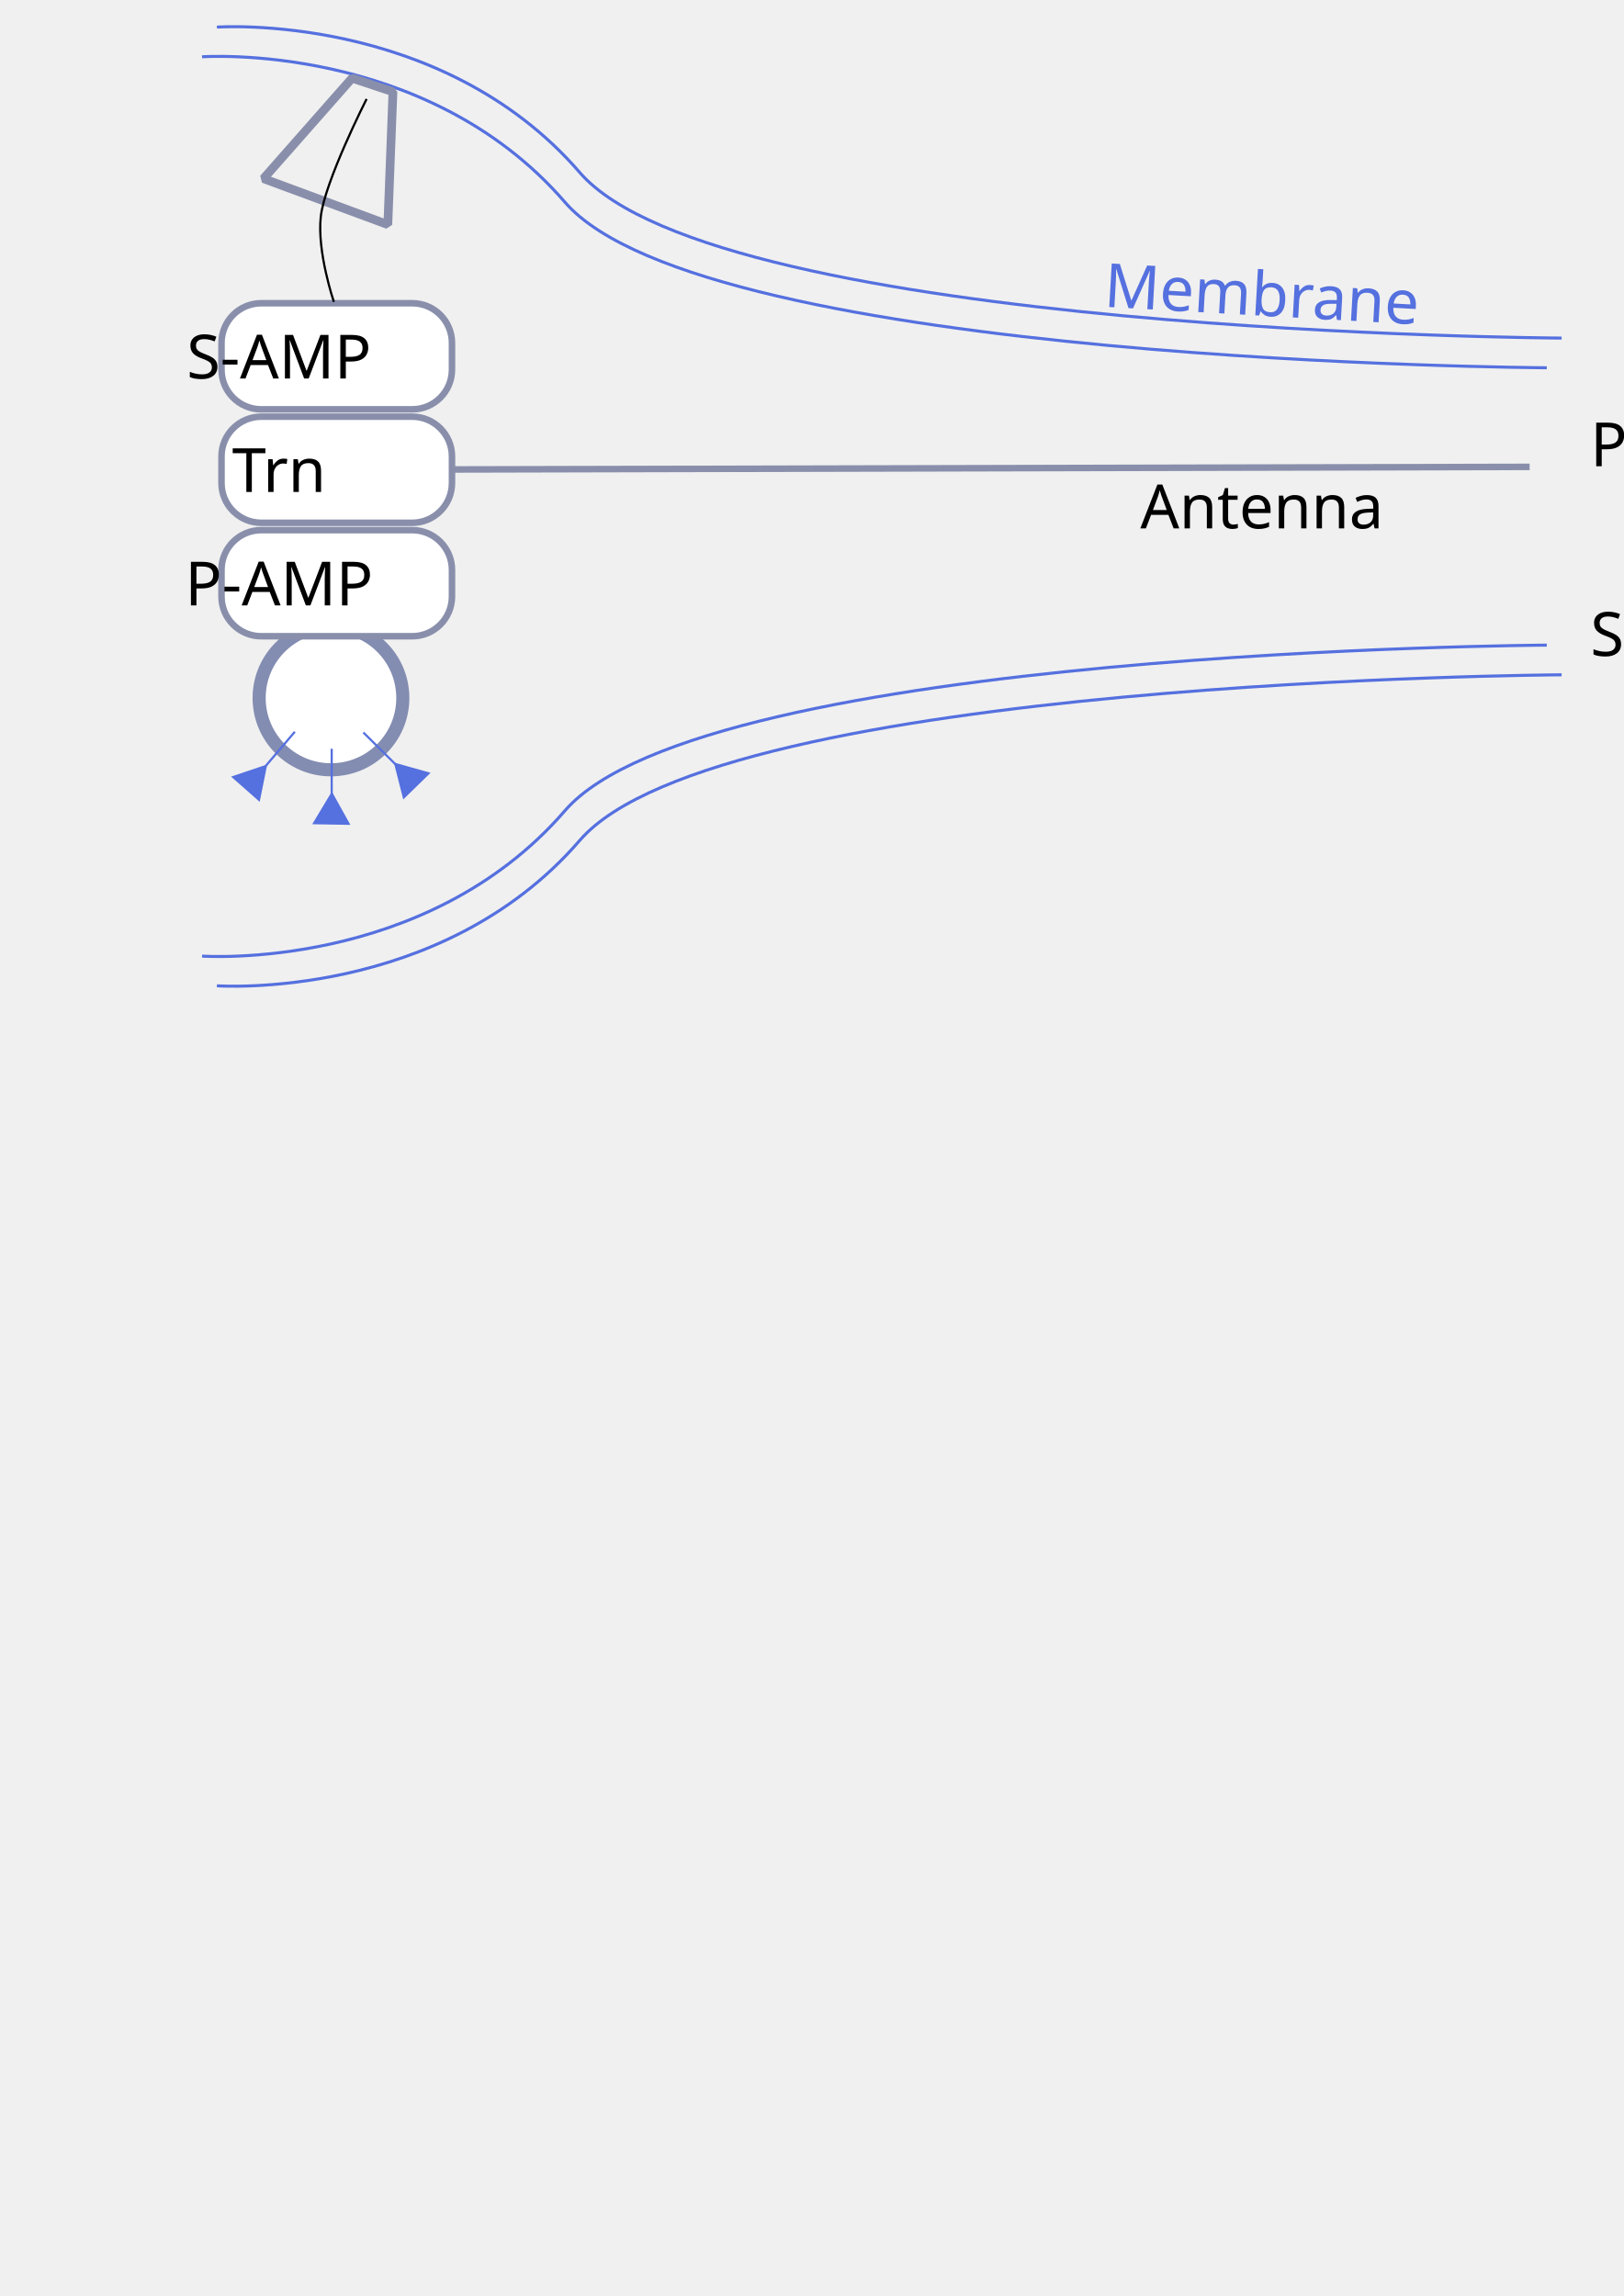
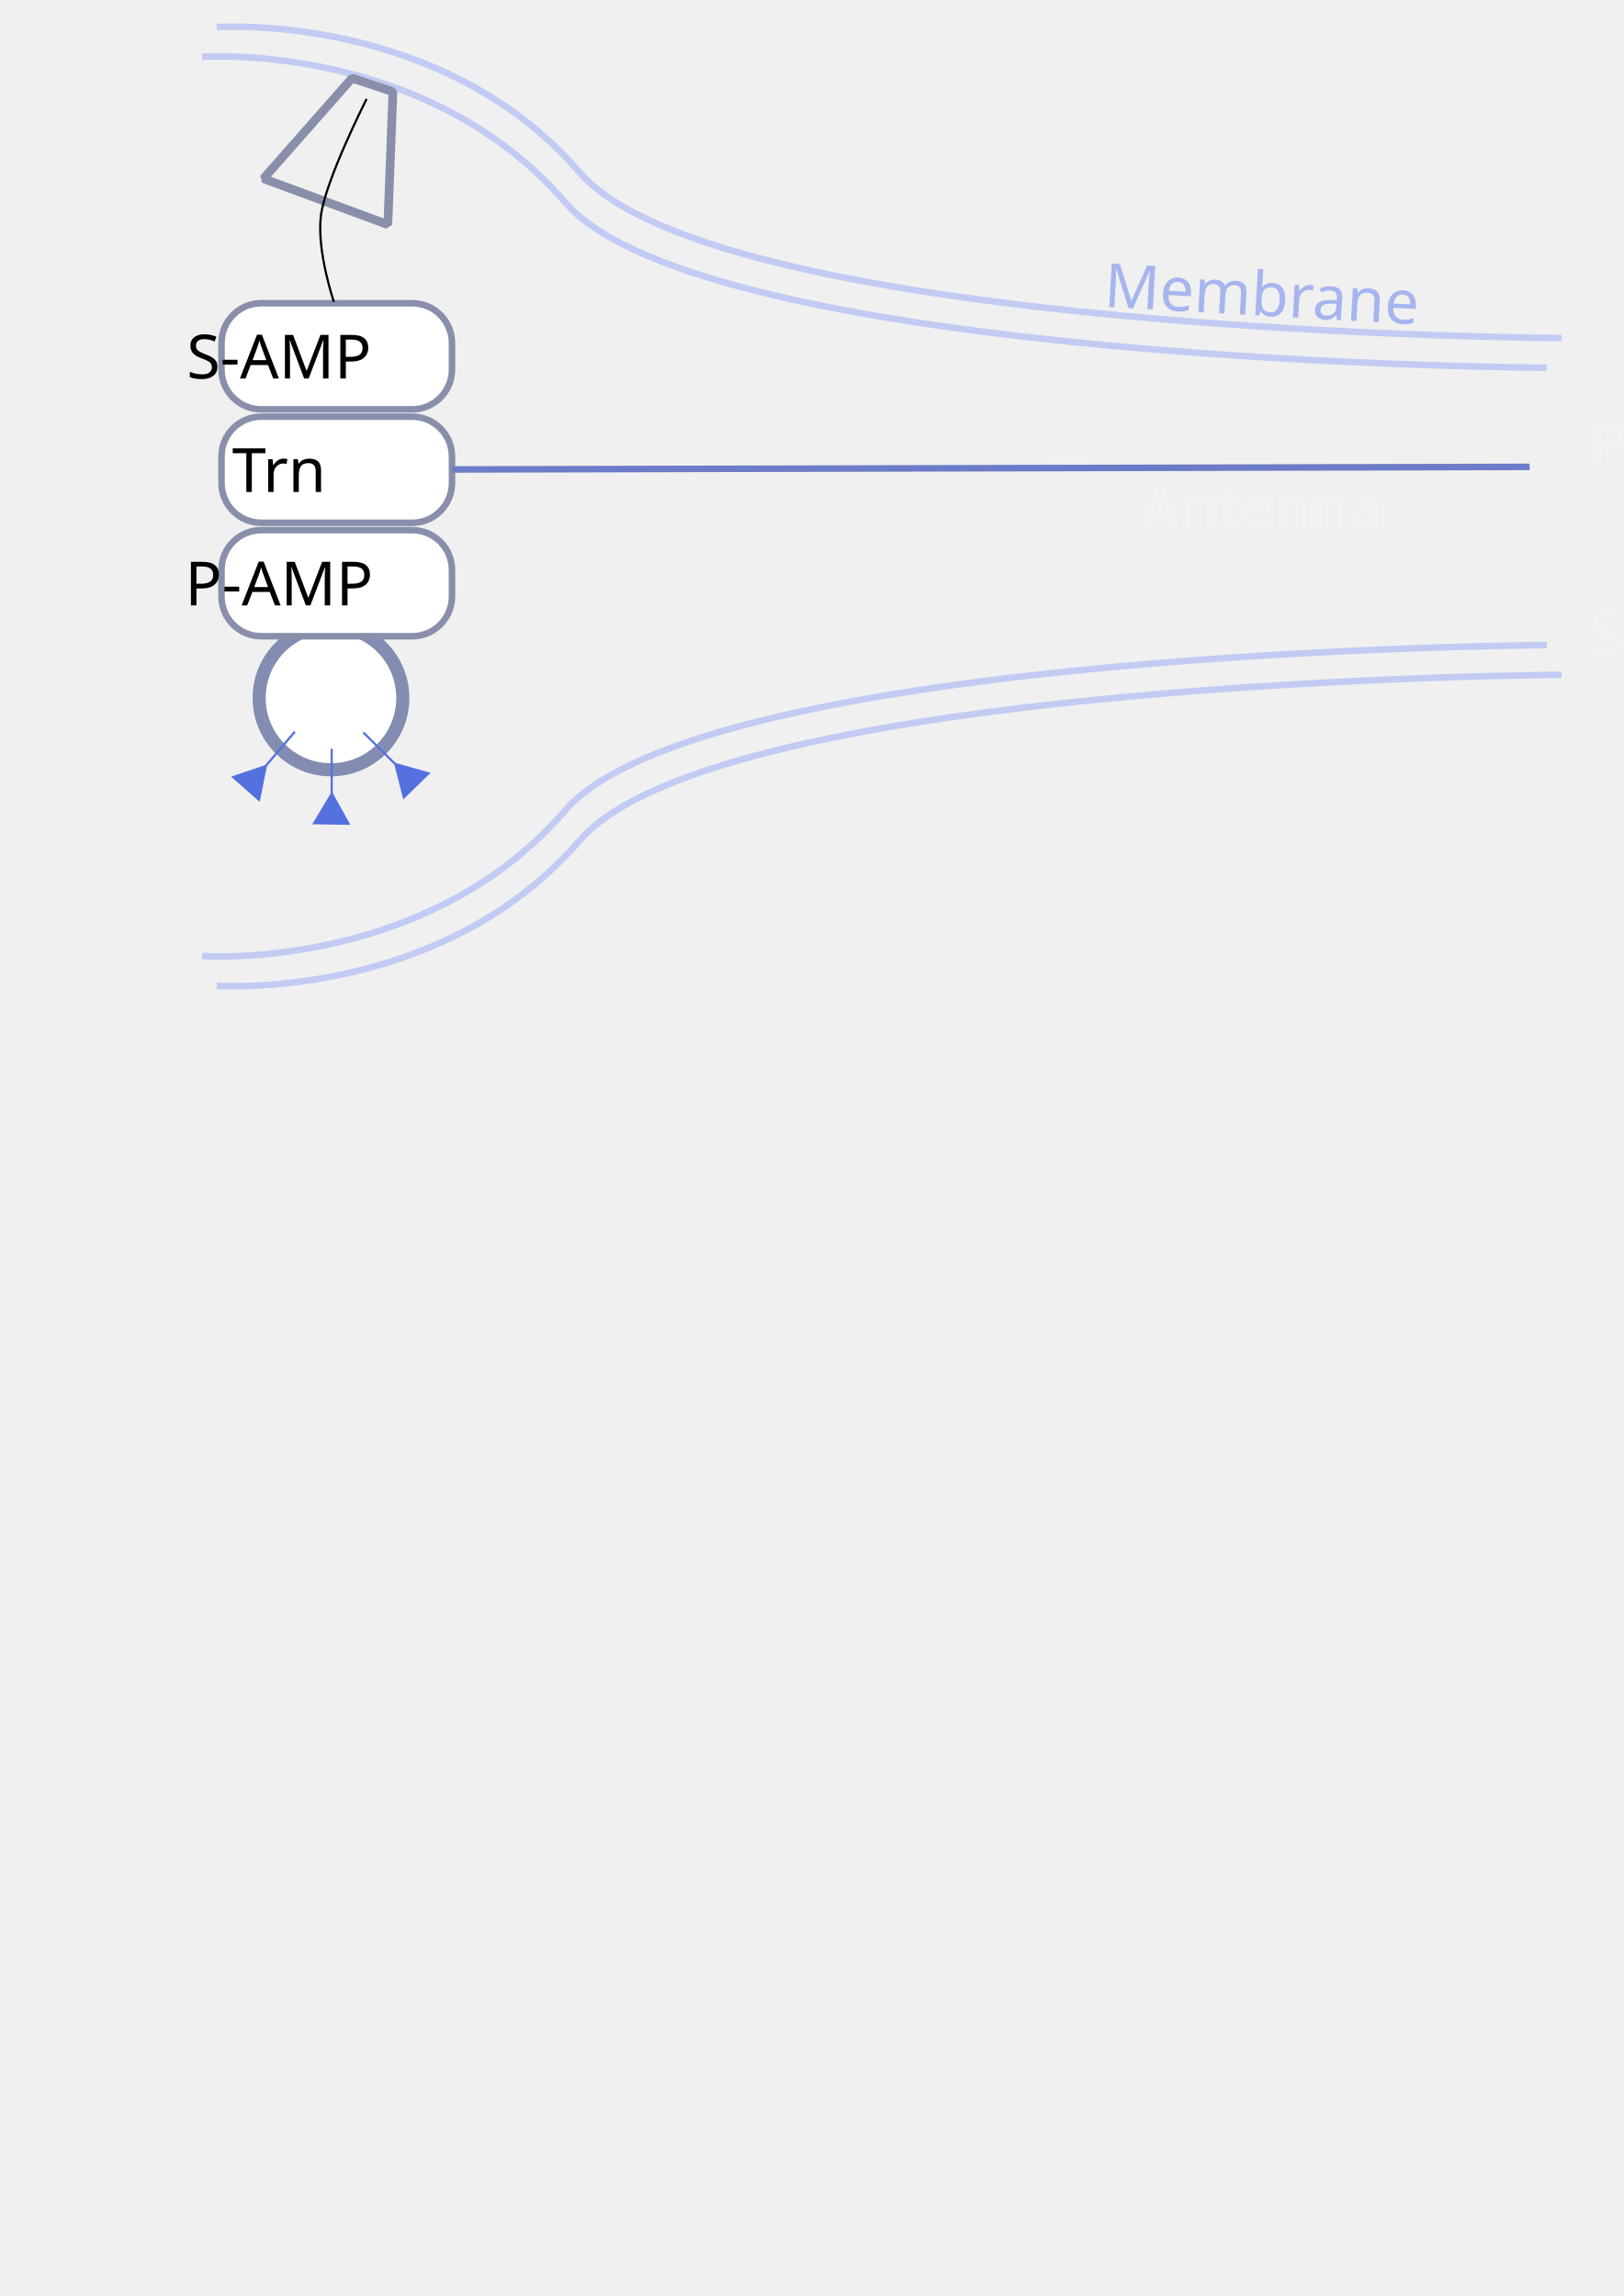
<svg xmlns="http://www.w3.org/2000/svg" width="744.094" height="1052.362" id="svg2" version="1.1">
  <defs id="defs4" />
+   <g id="layer3" style="display:none">
+     <rect style="fill:#474747;fill-opacity:1;stroke:none" id="rect3065" width="1083.482" height="467.384" x="29.212" y="0.747" />
+   </g>
  <g id="layer1" style="display:inline">
-     <path style="fill:none;stroke:#5570df;stroke-width:1.388px;stroke-linecap:butt;stroke-linejoin:miter;stroke-opacity:1" d="m 99.398,12.428 c 0,0 102.442,-7.262 166.289,66.636 63.847,73.898 449.955,75.894 449.955,75.894" id="path2992" />
-     <path id="path3000" d="m 92.6,26.034 c 0,0 102.442,-7.262 166.289,66.636 63.847,73.898 449.955,75.894 449.955,75.894" style="fill:none;stroke:#5570df;stroke-width:1.388px;stroke-linecap:butt;stroke-linejoin:miter;stroke-opacity:1" />
-     <path id="path3002" d="m 99.398,451.828 c 0,0 102.442,7.262 166.289,-66.636 63.847,-73.898 449.955,-75.894 449.955,-75.894" style="fill:none;stroke:#5570df;stroke-width:1.388px;stroke-linecap:butt;stroke-linejoin:miter;stroke-opacity:1" />
-     <path style="fill:none;stroke:#5570df;stroke-width:1.388px;stroke-linecap:butt;stroke-linejoin:miter;stroke-opacity:1" d="m 92.6,438.222 c 0,0 102.442,7.262 166.289,-66.636 63.847,-73.898 449.955,-75.894 449.955,-75.894" id="path3004" />
+     <path style="fill:none;stroke:#c2cbf3;stroke-width:3;stroke-linecap:butt;stroke-linejoin:miter;stroke-opacity:1;stroke-miterlimit:4;stroke-dasharray:none" d="m 99.398,12.428 c 0,0 102.442,-7.262 166.289,66.636 63.847,73.898 449.955,75.894 449.955,75.894" id="path2992" />
+     <path id="path3000" d="m 92.6,26.034 c 0,0 102.442,-7.262 166.289,66.636 63.847,73.898 449.955,75.894 449.955,75.894" style="fill:none;stroke:#c2cbf3;stroke-width:3;stroke-linecap:butt;stroke-linejoin:miter;stroke-opacity:1;stroke-miterlimit:4;stroke-dasharray:none" />
+     <path id="path3002" d="m 99.398,451.828 c 0,0 102.442,7.262 166.289,-66.636 63.847,-73.898 449.955,-75.894 449.955,-75.894" style="fill:none;stroke:#c2cbf3;stroke-width:3;stroke-linecap:butt;stroke-linejoin:miter;stroke-opacity:1;stroke-miterlimit:4;stroke-dasharray:none" />
+     <path style="fill:none;stroke:#c2cbf3;stroke-width:3;stroke-linecap:butt;stroke-linejoin:miter;stroke-opacity:1;stroke-miterlimit:4;stroke-dasharray:none" d="m 92.6,438.222 c 0,0 102.442,7.262 166.289,-66.636 63.847,-73.898 449.955,-75.894 449.955,-75.894" id="path3004" />
    <path style="fill:none;stroke:#898fab;stroke-width:4;stroke-linecap:butt;stroke-linejoin:bevel;stroke-miterlimit:4;stroke-opacity:1;stroke-dasharray:none" d="m 161.341,35.818 18.735,6.245 -2.342,60.887 -56.984,-21.076 z" id="path3027" />
    <rect style="fill:#ffffff;fill-opacity:1;stroke:#898fab;stroke-width:3;stroke-linecap:butt;stroke-miterlimit:4;stroke-opacity:1;stroke-dasharray:none" id="rect3029" width="105.621" height="48.637" x="101.507" y="138.983" ry="18.227" />
    <text xml:space="preserve" style="font-size:40px;font-style:normal;font-weight:normal;line-height:125%;letter-spacing:0px;word-spacing:0px;fill:#000000;fill-opacity:1;stroke:none;font-family:Sans" x="153.88" y="173.494" id="text3801">
      <tspan id="tspan3803" x="153.88" y="173.494" style="font-size:28px;text-align:center;text-anchor:middle">S-AMP</tspan>
    </text>
    <rect ry="18.227" y="190.983" x="101.507" height="48.637" width="105.621" id="rect3811" style="fill:#ffffff;fill-opacity:1;stroke:#898fab;stroke-width:3;stroke-linecap:butt;stroke-miterlimit:4;stroke-opacity:1;stroke-dasharray:none" />
    <text id="text3813" y="225.494" x="153.88" style="font-size:40px;font-style:normal;font-weight:normal;line-height:125%;letter-spacing:0px;word-spacing:0px;fill:#000000;fill-opacity:1;stroke:none;font-family:Sans" xml:space="preserve">
      <tspan style="font-size:28px;text-align:center;text-anchor:middle" y="225.494" x="153.88" id="tspan3815">Trn</tspan>
    </text>
    <path style="fill:#ffffff;fill-opacity:1;stroke:#838cb1;stroke-width:4.197;stroke-linecap:butt;stroke-miterlimit:4;stroke-opacity:1;stroke-dasharray:none;stroke-dashoffset:0" id="path4465" d="m 137.387,356.451 a 23.028,23.028 0 1 1 -46.056,0 23.028,23.028 0 1 1 46.056,0 z" transform="matrix(1.429641,0,0,1.429641,-11.81447,-189.6843)" />
    <rect ry="18.227" y="242.983" x="101.507" height="48.637" width="105.621" id="rect3817" style="fill:#ffffff;fill-opacity:1;stroke:#898fab;stroke-width:3;stroke-linecap:butt;stroke-miterlimit:4;stroke-opacity:1;stroke-dasharray:none" />
    <text id="text3819" y="277.494" x="153.88" style="font-size:40px;font-style:normal;font-weight:normal;line-height:125%;letter-spacing:0px;word-spacing:0px;fill:#000000;fill-opacity:1;stroke:none;font-family:Sans" xml:space="preserve">
      <tspan style="font-size:28px;text-align:center;text-anchor:middle" y="277.494" x="153.88" id="tspan3821">P-AMP</tspan>
    </text>
-     <path style="fill:none;stroke:#898fab;stroke-width:3;stroke-linecap:butt;stroke-linejoin:miter;stroke-miterlimit:4;stroke-opacity:1;stroke-dasharray:none;stroke-dashoffset:0;marker-end:none;display:inline" d="m 207.128,215.175 493.856,-1.185" id="path3823" />
-     <text xml:space="preserve" style="font-size:40px;font-style:normal;font-weight:normal;line-height:125%;letter-spacing:0px;word-spacing:0px;fill:#000000;fill-opacity:1;stroke:none;font-family:Sans" x="604.29" y="242.183" id="text4459">
-       <tspan id="tspan4461" x="604.29" y="242.183" style="font-size:28px;text-align:center;text-anchor:middle">Antenna</tspan>
+     <path style="fill:none;stroke:#6c7cc8;stroke-width:3;stroke-linecap:butt;stroke-linejoin:miter;stroke-miterlimit:4;stroke-opacity:1;stroke-dasharray:none;stroke-dashoffset:0;marker-end:none;display:inline" d="m 207.128,215.175 493.856,-1.185" id="path3823" />
+     <text xml:space="preserve" style="font-size:40px;font-style:normal;font-weight:normal;line-height:125%;letter-spacing:0px;word-spacing:0px;fill:#f2f2f2;fill-opacity:1;stroke:none;font-family:Sans" x="604.29" y="242.183" id="text4459">
+       <tspan id="tspan4461" x="604.29" y="242.183" style="font-size:28px;text-align:center;text-anchor:middle;fill:#f2f2f2;fill-opacity:1">Antenna</tspan>
    </text>
-     <text id="text4467" y="111.764" x="610.974" style="font-size:40px;font-style:normal;font-weight:normal;line-height:125%;letter-spacing:0px;word-spacing:0px;fill:#5570df;fill-opacity:1;stroke:none;font-family:Sans" xml:space="preserve" transform="matrix(0.9984015,0.05651971,-0.05651971,0.9984015,0,0)">
-       <tspan style="font-size:28px;text-align:center;text-anchor:middle;fill:#5570df;fill-opacity:1" y="111.764" x="610.974" id="tspan4469">Membrane</tspan>
+     <text id="text4467" y="111.764" x="610.974" style="font-size:40px;font-style:normal;font-weight:normal;line-height:125%;letter-spacing:0px;word-spacing:0px;fill:#a7b5ee;fill-opacity:1;stroke:none;font-family:Sans" xml:space="preserve" transform="matrix(0.9984015,0.05651971,-0.05651971,0.9984015,0,0)">
+       <tspan style="font-size:28px;text-align:center;text-anchor:middle;fill:#a7b5ee;fill-opacity:1" y="111.764" x="610.974" id="tspan4469">Membrane</tspan>
    </text>
    <g id="g4514">
      <path transform="translate(119.9064,279.8847)" d="m 39.811,97.68 -7.883,-0.133 -7.883,-0.133 4.056,-6.76 4.056,-6.76 3.826,6.893 z" id="path4471" style="fill:#5570df;fill-opacity:1;stroke:#5570df;stroke-width:1;stroke-linecap:butt;stroke-linejoin:miter;stroke-miterlimit:4;stroke-opacity:1;stroke-dasharray:none;stroke-dashoffset:0" />
      <path id="path4473" d="m 152.009,364.258 0,-21.076" style="fill:#ffffff;fill-opacity:1;stroke:#5570df;stroke-width:1px;stroke-linecap:butt;stroke-linejoin:miter;stroke-opacity:1" />
    </g>
    <path transform="matrix(0.7614701,0.6482,-0.6482,0.7614701,151.6949,266.3877)" d="m 39.811,97.68 -7.883,-0.133 -7.883,-0.133 4.056,-6.76 4.056,-6.76 3.826,6.893 z" id="path4475" style="fill:#5570df;fill-opacity:1;stroke:#5570df;stroke-width:1;stroke-linecap:butt;stroke-linejoin:miter;stroke-miterlimit:4;stroke-opacity:1;stroke-dasharray:none;stroke-dashoffset:0" />
    <path id="path4477" d="M 121.449,351.444 135.111,335.395" style="fill:#ffffff;fill-opacity:1;stroke:#5570df;stroke-width:1px;stroke-linecap:butt;stroke-linejoin:miter;stroke-opacity:1" />
    <g id="g4486">
      <path transform="matrix(0.7040868,-0.7101139,0.7101139,0.7040868,98.96177,313.9475)" d="m 39.811,97.68 -7.883,-0.133 -7.883,-0.133 4.056,-6.76 4.056,-6.76 3.826,6.893 z" id="path4479" style="fill:#5570df;fill-opacity:1;stroke:#5570df;stroke-width:1;stroke-linecap:butt;stroke-linejoin:miter;stroke-miterlimit:4;stroke-opacity:1;stroke-dasharray:none;stroke-dashoffset:0" />
      <path id="path4481" d="m 181.479,350.557 -14.967,-14.84" style="fill:#ffffff;fill-opacity:1;stroke:#5570df;stroke-width:1px;stroke-linecap:butt;stroke-linejoin:miter;stroke-opacity:1" />
    </g>
    <path style="fill:none;stroke:#000000;stroke-width:1px;stroke-linecap:butt;stroke-linejoin:miter;stroke-opacity:1" d="m 153,138.362 c 0,0 -7.768,-22.863 -6,-39 1.768,-16.137 21,-54 21,-54" id="path4483" />
  </g>
  <g id="layer2">
    <path transform="matrix(1.549038,0,0,1.549038,623.8506,-414.108)" d="m 137.387,356.451 a 23.028,23.028 0 1 1 -46.056,0 23.028,23.028 0 1 1 46.056,0 z" id="path4623" style="fill:#ffffff;fill-opacity:1;stroke:#838cb1;stroke-width:4.197;stroke-linecap:butt;stroke-miterlimit:4;stroke-opacity:1;stroke-dasharray:none;stroke-dashoffset:0;display:inline" />
-     <text xml:space="preserve" style="font-size:40px;font-style:normal;font-weight:normal;line-height:125%;letter-spacing:0px;word-spacing:0px;fill:#000000;fill-opacity:1;stroke:none;display:inline;font-family:Sans" x="861.259" y="117.498" id="text4625">
-       <tspan x="861.259" y="117.498" id="tspan4641" style="font-size:22px;font-weight:normal;-inkscape-font-specification:Sans">250-μm pore</tspan>
-       <tspan x="861.259" y="144.998" id="tspan4643" style="font-size:22px;font-weight:normal;-inkscape-font-specification:Sans">epoxied to teflon </tspan>
-       <tspan x="861.259" y="172.498" style="font-size:22px;font-weight:normal;-inkscape-font-specification:Sans" id="tspan4667">housing</tspan>
+     <text xml:space="preserve" style="font-size:40px;font-style:normal;font-weight:normal;line-height:125%;letter-spacing:0px;word-spacing:0px;fill:#f2f2f2;fill-opacity:1;stroke:none;display:inline;font-family:Sans" x="861.259" y="117.498" id="text4625">
+       <tspan x="861.259" y="117.498" id="tspan4641" style="font-size:22px;font-weight:normal;-inkscape-font-specification:Sans;fill:#f2f2f2;fill-opacity:1">250-μm pore</tspan>
+       <tspan x="861.259" y="144.998" id="tspan4643" style="font-size:22px;font-weight:normal;-inkscape-font-specification:Sans;fill:#f2f2f2;fill-opacity:1">epoxied to teflon </tspan>
+       <tspan x="861.259" y="172.498" style="font-size:22px;font-weight:normal;-inkscape-font-specification:Sans;fill:#f2f2f2;fill-opacity:1" id="tspan4667">housing</tspan>
    </text>
-     <text id="text4690" y="209.498" x="860.314" style="font-size:40px;font-style:normal;font-weight:normal;line-height:125%;letter-spacing:0px;word-spacing:0px;fill:#000000;fill-opacity:1;stroke:none;display:inline;font-family:Sans" xml:space="preserve">
-       <tspan id="tspan4696" style="font-size:22px;font-weight:normal;-inkscape-font-specification:Sans" y="209.498" x="860.314">Power amplifier</tspan>
+     <text id="text4690" y="209.498" x="860.314" style="font-size:40px;font-style:normal;font-weight:normal;line-height:125%;letter-spacing:0px;word-spacing:0px;fill:#f2f2f2;fill-opacity:1;stroke:none;display:inline;font-family:Sans" xml:space="preserve">
+       <tspan id="tspan4696" style="font-size:22px;font-weight:normal;-inkscape-font-specification:Sans;fill:#f2f2f2;fill-opacity:1" y="209.498" x="860.314">Power amplifier</tspan>
    </text>
-     <text xml:space="preserve" style="font-size:40px;font-style:normal;font-weight:normal;line-height:125%;letter-spacing:0px;word-spacing:0px;fill:#000000;fill-opacity:1;stroke:none;display:inline;font-family:Sans" x="862.537" y="259.498" id="text4703">
-       <tspan x="862.537" y="259.498" style="font-size:22px;font-weight:normal;-inkscape-font-specification:Sans" id="tspan4705">Transmitter</tspan>
+     <text xml:space="preserve" style="font-size:40px;font-style:normal;font-weight:normal;line-height:125%;letter-spacing:0px;word-spacing:0px;fill:#f2f2f2;fill-opacity:1;stroke:none;display:inline;font-family:Sans" x="862.537" y="259.498" id="text4703">
+       <tspan x="862.537" y="259.498" style="font-size:22px;font-weight:normal;-inkscape-font-specification:Sans;fill:#f2f2f2;fill-opacity:1" id="tspan4705">Transmitter</tspan>
    </text>
-     <text id="text4707" y="299.498" x="861.023" style="font-size:40px;font-style:normal;font-weight:normal;line-height:125%;letter-spacing:0px;word-spacing:0px;fill:#000000;fill-opacity:1;stroke:none;display:inline;font-family:Sans" xml:space="preserve">
-       <tspan id="tspan4709" style="font-size:22px;font-weight:normal;-inkscape-font-specification:Sans" y="299.498" x="861.023">Sensor amplifier</tspan>
+     <text id="text4707" y="299.498" x="861.023" style="font-size:40px;font-style:normal;font-weight:normal;line-height:125%;letter-spacing:0px;word-spacing:0px;fill:#f2f2f2;fill-opacity:1;stroke:none;display:inline;font-family:Sans" xml:space="preserve">
+       <tspan id="tspan4709" style="font-size:22px;font-weight:normal;-inkscape-font-specification:Sans;fill:#f2f2f2;fill-opacity:1" y="299.498" x="861.023">Sensor amplifier</tspan>
    </text>
-     <text id="text3813-0" y="259.704" x="821.407" style="font-size:40px;font-style:normal;font-weight:normal;line-height:125%;letter-spacing:0px;word-spacing:0px;fill:#000000;fill-opacity:1;stroke:none;display:inline;font-family:Sans" xml:space="preserve">
-       <tspan style="font-size:28px;text-align:center;text-anchor:middle" y="259.704" x="821.407" id="tspan3815-6">Trn</tspan>
+     <text id="text3813-0" y="259.704" x="821.407" style="font-size:40px;font-style:normal;font-weight:normal;line-height:125%;letter-spacing:0px;word-spacing:0px;fill:#f2f2f2;fill-opacity:1;stroke:none;display:inline;font-family:Sans" xml:space="preserve">
+       <tspan style="font-size:28px;text-align:center;text-anchor:middle;fill:#f2f2f2;fill-opacity:1" y="259.704" x="821.407" id="tspan3815-6">Trn</tspan>
    </text>
-     <text id="text4732" y="300.63" x="797.139" style="font-size:40px;font-style:normal;font-weight:normal;line-height:125%;letter-spacing:0px;word-spacing:0px;fill:#000000;fill-opacity:1;stroke:none;display:inline;font-family:Sans" xml:space="preserve">
-       <tspan style="font-size:28px;text-align:center;text-anchor:middle" y="300.63" x="797.139" id="tspan4734">S-AMP</tspan>
+     <text id="text4732" y="300.63" x="797.139" style="font-size:40px;font-style:normal;font-weight:normal;line-height:125%;letter-spacing:0px;word-spacing:0px;fill:#f2f2f2;fill-opacity:1;stroke:none;display:inline;font-family:Sans" xml:space="preserve">
+       <tspan style="font-size:28px;text-align:center;text-anchor:middle;fill:#f2f2f2;fill-opacity:1" y="300.63" x="797.139" id="tspan4734">S-AMP</tspan>
    </text>
    <path id="path4736" d="m 819.184,312.954 18.735,6.245 -2.342,60.887 -56.984,-21.076 z" style="fill:none;stroke:#898fab;stroke-width:4;stroke-linecap:butt;stroke-linejoin:bevel;stroke-miterlimit:4;stroke-opacity:1;stroke-dasharray:none;display:inline" />
-     <text xml:space="preserve" style="font-size:40px;font-style:normal;font-weight:normal;line-height:125%;letter-spacing:0px;word-spacing:0px;fill:#000000;fill-opacity:1;stroke:none;display:inline;font-family:Sans" x="861.023" y="361.498" id="text4738">
-       <tspan x="861.023" y="361.498" style="font-size:22px;font-weight:normal;-inkscape-font-specification:Sans" id="tspan4740">Sensor/anchor</tspan>
+     <text xml:space="preserve" style="font-size:40px;font-style:normal;font-weight:normal;line-height:125%;letter-spacing:0px;word-spacing:0px;fill:#f2f2f2;fill-opacity:1;stroke:none;display:inline;font-family:Sans" x="861.023" y="361.498" id="text4738">
+       <tspan x="861.023" y="361.498" style="font-size:22px;font-weight:normal;-inkscape-font-specification:Sans;fill:#f2f2f2;fill-opacity:1" id="tspan4740">Sensor/anchor</tspan>
    </text>
    <g transform="translate(679.7011,-292.8757)" id="g4514-1">
      <path transform="translate(119.9064,279.8847)" d="m 39.811,97.68 -7.883,-0.133 -7.883,-0.133 4.056,-6.76 4.056,-6.76 3.826,6.893 z" id="path4471-9" style="fill:#5570df;fill-opacity:1;stroke:#5570df;stroke-width:1;stroke-linecap:butt;stroke-linejoin:miter;stroke-miterlimit:4;stroke-opacity:1;stroke-dasharray:none;stroke-dashoffset:0" />
      <path id="path4473-7" d="m 152.009,364.258 0,-21.076" style="fill:#ffffff;fill-opacity:1;stroke:#5570df;stroke-width:1px;stroke-linecap:butt;stroke-linejoin:miter;stroke-opacity:1" />
    </g>
-     <text xml:space="preserve" style="font-size:40px;font-style:normal;font-weight:normal;line-height:125%;letter-spacing:0px;word-spacing:0px;fill:#000000;fill-opacity:1;stroke:none;font-family:Sans" x="862.301" y="78.498" id="text4619">
-       <tspan id="tspan4621" x="862.301" y="78.498" style="font-size:22px">ATPase</tspan>
+     <text xml:space="preserve" style="font-size:40px;font-style:normal;font-weight:normal;line-height:125%;letter-spacing:0px;word-spacing:0px;fill:#f2f2f2;fill-opacity:1;stroke:none;font-family:Sans" x="862.301" y="78.498" id="text4619">
+       <tspan id="tspan4621" x="862.301" y="78.498" style="font-size:22px;fill:#f2f2f2;fill-opacity:1">ATPase</tspan>
    </text>
-     <text id="text3819-7" y="213.704" x="797.877" style="font-size:40px;font-style:normal;font-weight:normal;line-height:125%;letter-spacing:0px;word-spacing:0px;fill:#000000;fill-opacity:1;stroke:none;font-family:Sans" xml:space="preserve">
-       <tspan style="font-size:28px;text-align:center;text-anchor:middle" y="213.704" x="797.877" id="tspan3821-2">P-AMP</tspan>
+     <text id="text3819-7" y="213.704" x="797.877" style="font-size:40px;font-style:normal;font-weight:normal;line-height:125%;letter-spacing:0px;word-spacing:0px;fill:#f2f2f2;fill-opacity:1;stroke:none;font-family:Sans" xml:space="preserve">
+       <tspan style="font-size:28px;text-align:center;text-anchor:middle;fill:#f2f2f2;fill-opacity:1" y="213.704" x="797.877" id="tspan3821-2">P-AMP</tspan>
    </text>
  </g>
</svg>
